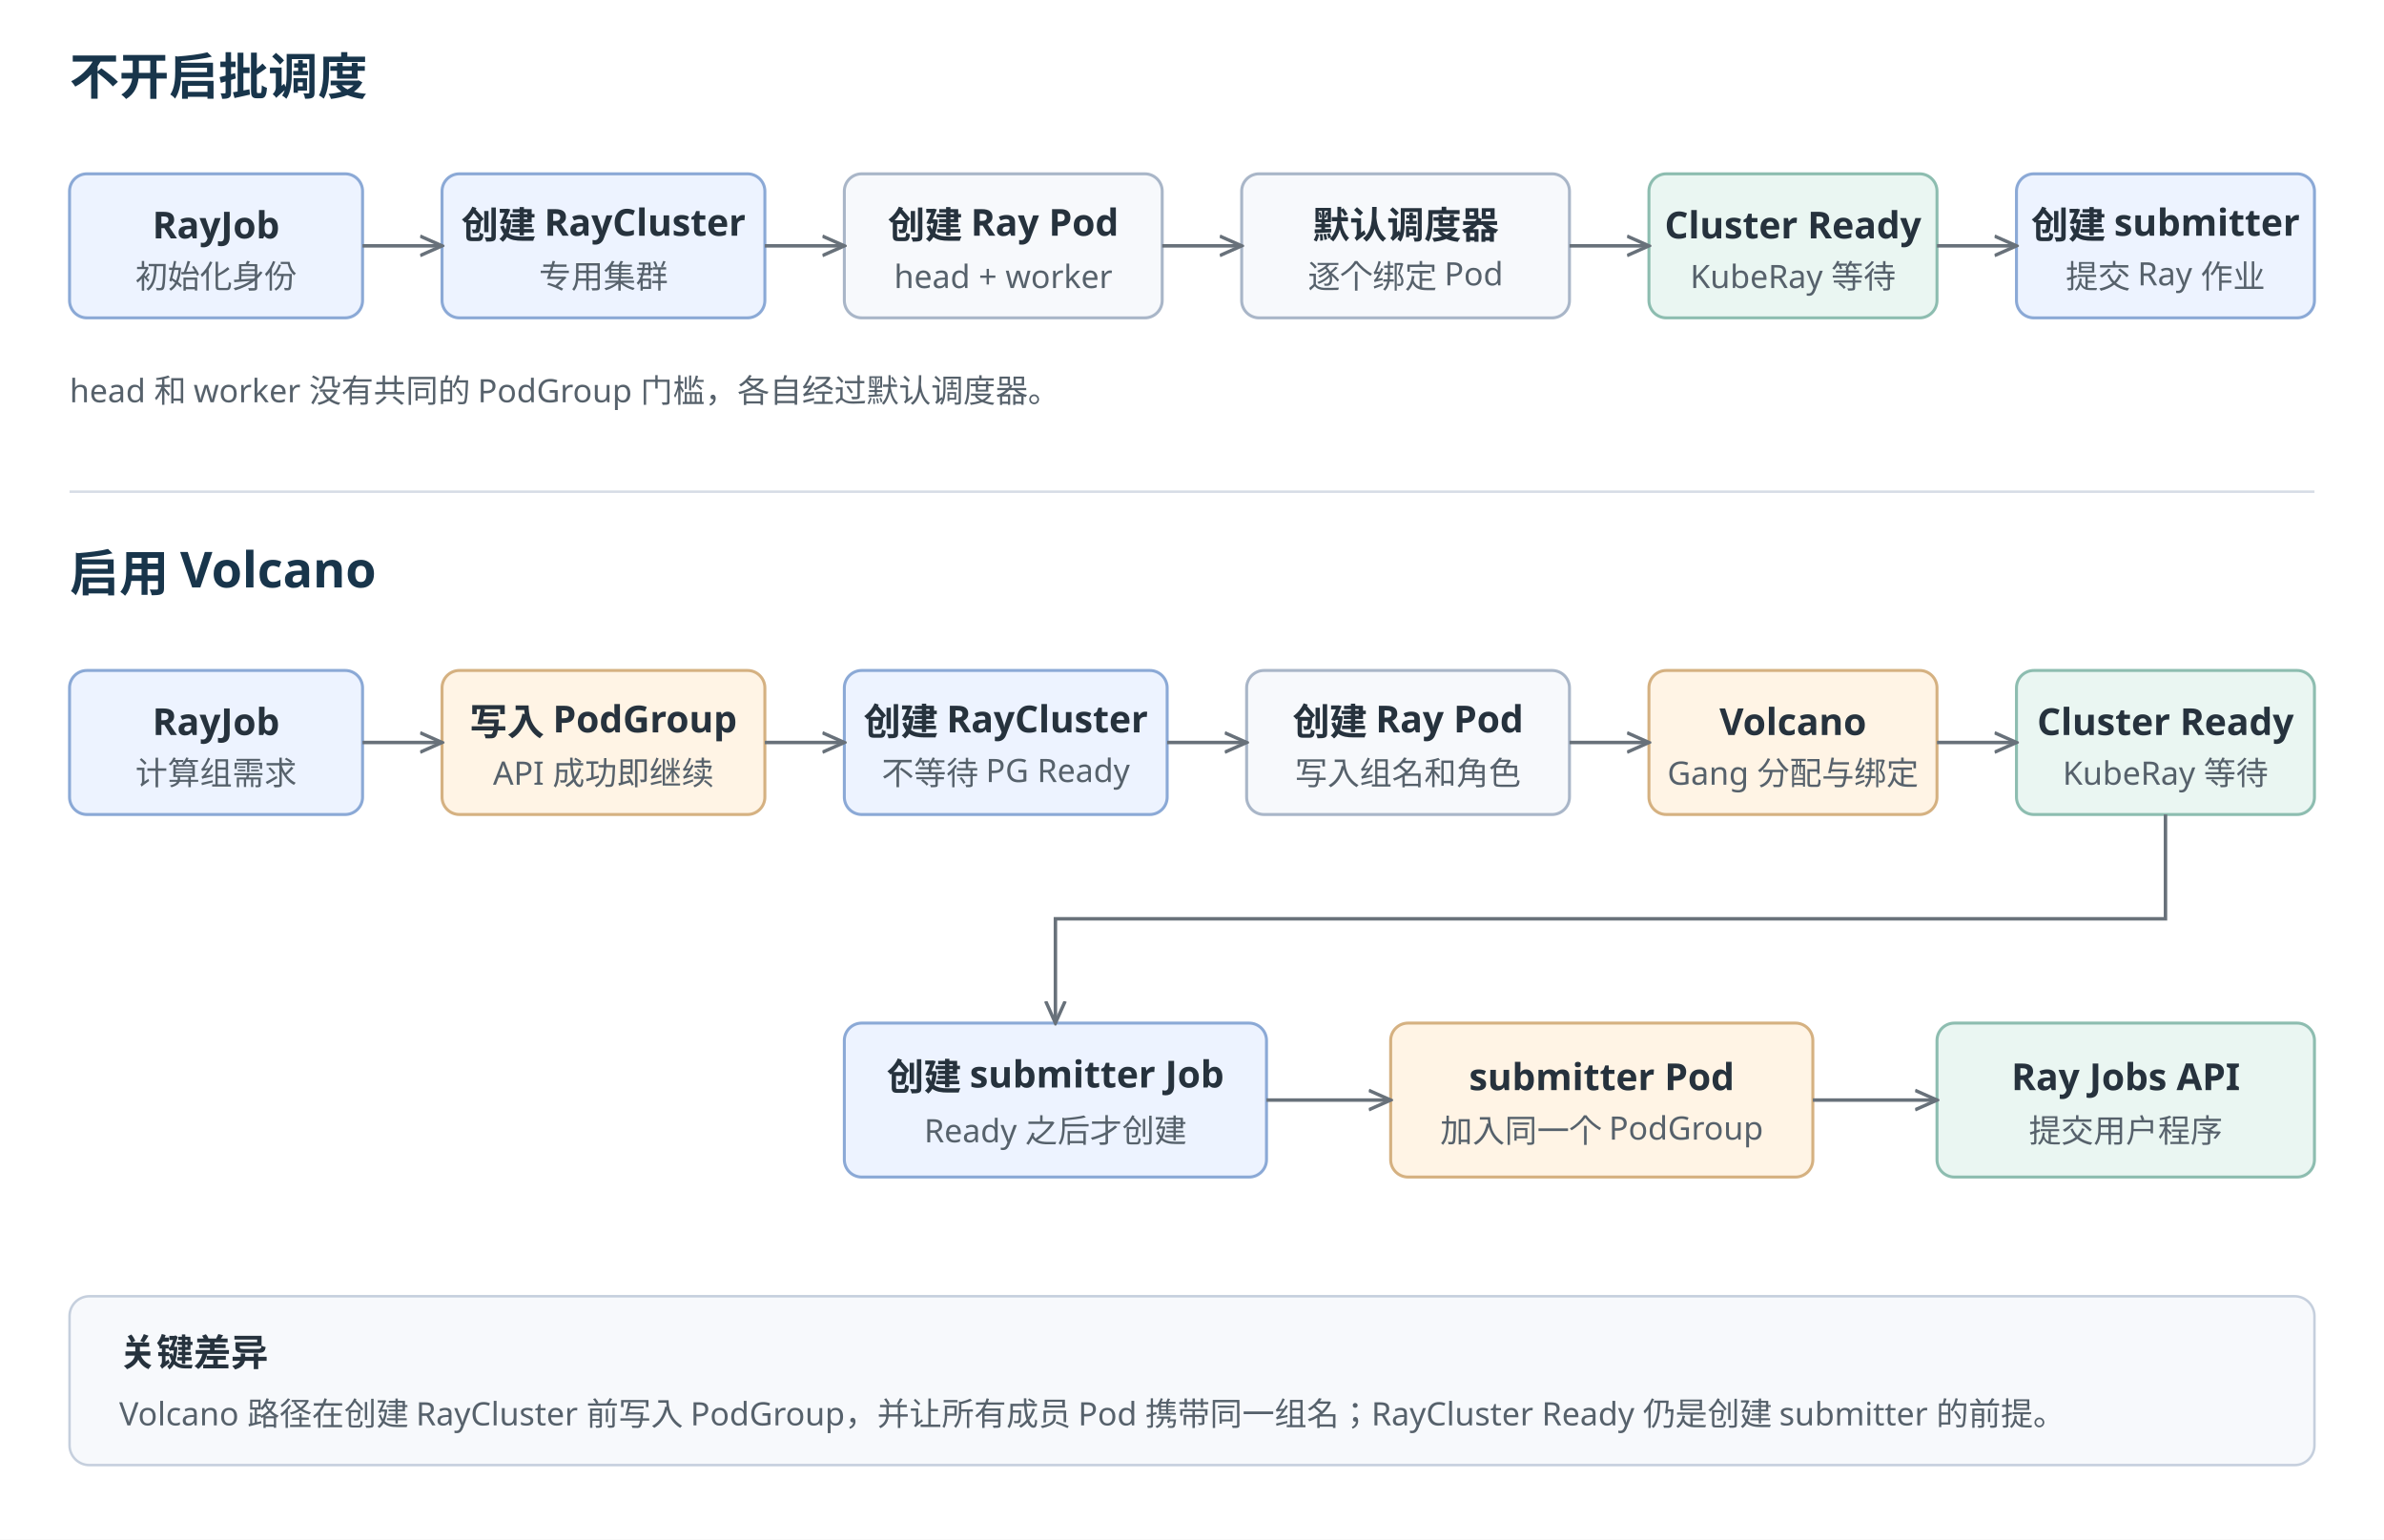
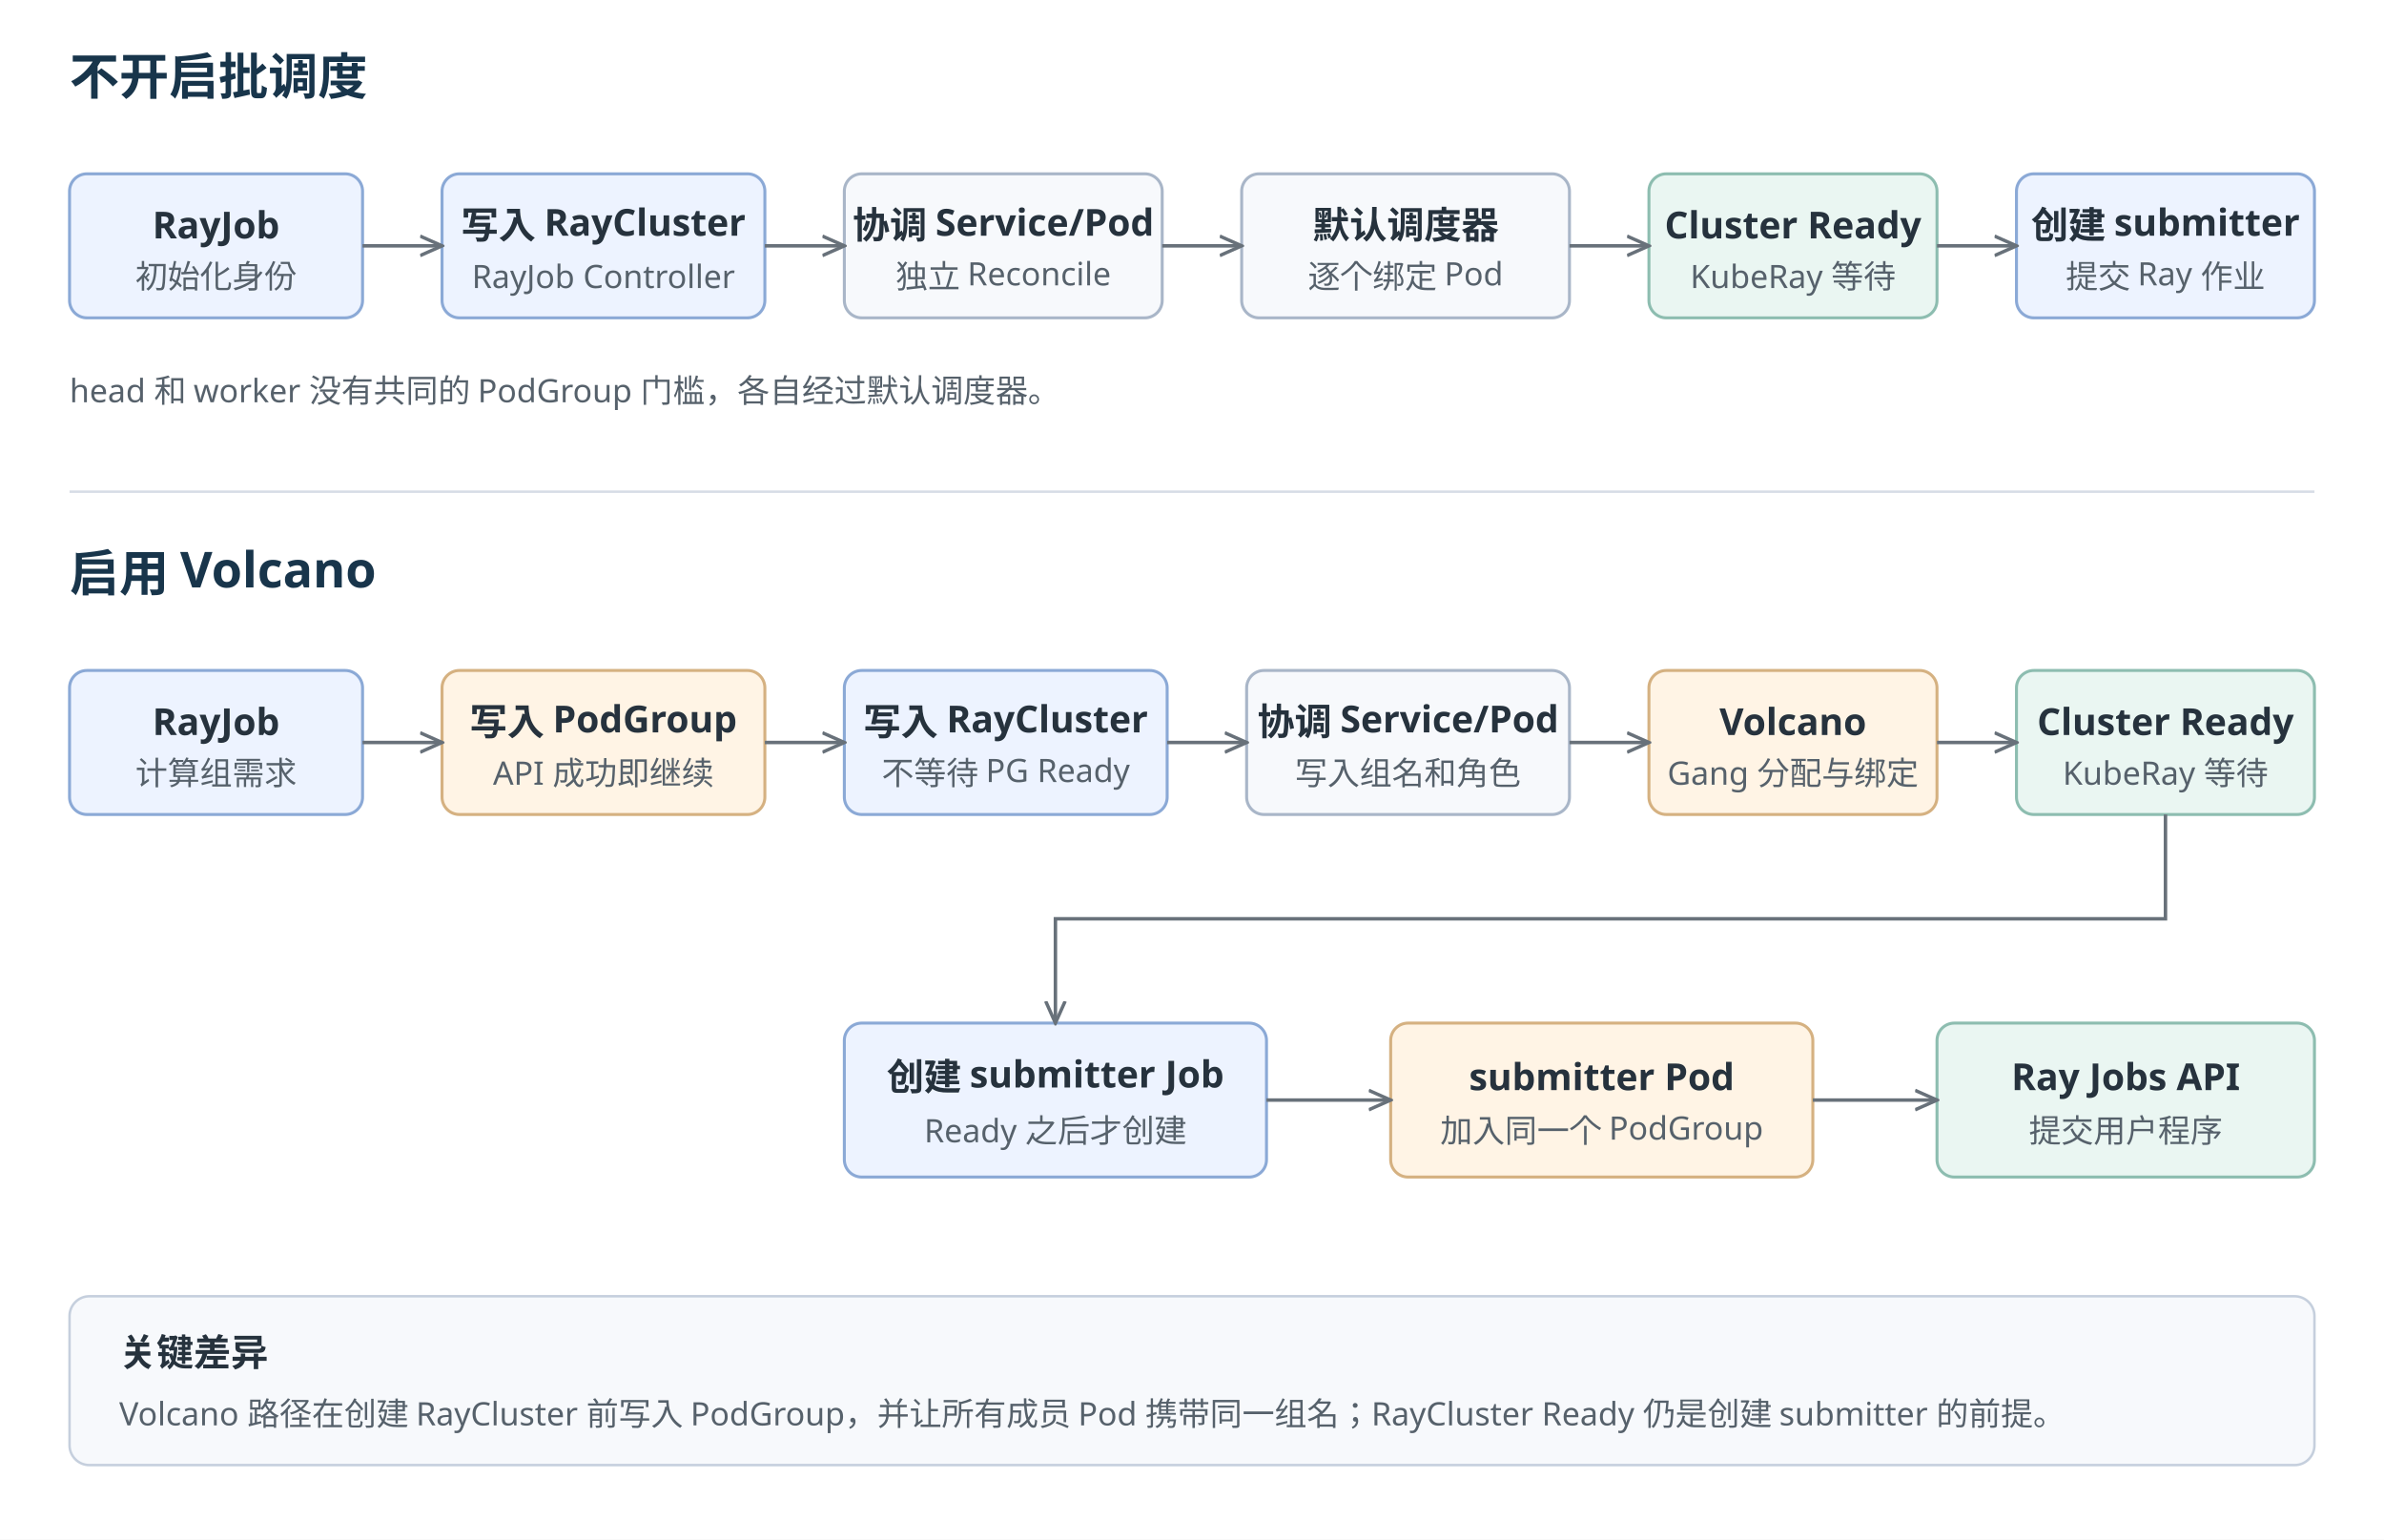
<svg xmlns="http://www.w3.org/2000/svg" width="960" height="620" viewBox="0 0 960 620" style="max-width:960px" role="img" aria-labelledby="kv09-flow-title">
  <defs>
    <marker id="kv09-arrow" viewBox="0 0 10 10" refX="9" refY="5" markerWidth="7" markerHeight="7" orient="auto-start-reverse">
      <path d="M0 1 L9 5 L0 9" fill="none" stroke="#68717a" stroke-width="1.4" />
    </marker>
    <style>
      .t{font-family:"Microsoft YaHei","PingFang SC",sans-serif;fill:#26323d}.h{font-size:20px;font-weight:700;fill:#18354b}.s{font-size:15px;font-weight:600}.n{font-size:13px;fill:#56616b}.box{fill:#f7f9fc;stroke:#a9b6c8;stroke-width:1.2}.ray{fill:#edf3ff;stroke:#8ba9d6}.vol{fill:#fff4e5;stroke:#d5b181}.ok{fill:#eaf6f2;stroke:#8dbdb0}.line{stroke:#68717a;stroke-width:1.4;fill:none;marker-end:url(#kv09-arrow)}
    </style>
  </defs>
  <rect width="960" height="620" fill="white" />
  <text class="t h" x="28" y="38">不开启批调度</text>
  <g class="t">
    <rect class="box ray" x="28" y="70" width="118" height="58" rx="7" />
    <text class="s" x="87" y="96" text-anchor="middle">RayJob</text>
    <text class="n" x="87" y="116" text-anchor="middle">初始化身份</text>
    <rect class="box ray" x="178" y="70" width="130" height="58" rx="7" />
-     <text class="s" x="243" y="96" text-anchor="middle">创建 RayCluster</text>
-     <text class="n" x="243" y="116" text-anchor="middle">专用集群</text>
+     <text class="s" x="243" y="96" text-anchor="middle">写入 RayCluster</text>
+     <text class="n" x="243" y="116" text-anchor="middle">RayJob Controller</text>
    <rect class="box" x="340" y="70" width="128" height="58" rx="7" />
-     <text class="s" x="404" y="96" text-anchor="middle">创建 Ray Pod</text>
-     <text class="n" x="404" y="116" text-anchor="middle">head + worker</text>
+     <text class="s" x="404" y="96" text-anchor="middle">协调 Service/Pod</text>
+     <text class="n" x="404" y="116" text-anchor="middle">独立 Reconcile</text>
    <rect class="box" x="500" y="70" width="132" height="58" rx="7" />
    <text class="s" x="566" y="96" text-anchor="middle">默认调度器</text>
    <text class="n" x="566" y="116" text-anchor="middle">逐个绑定 Pod</text>
    <rect class="box ok" x="664" y="70" width="116" height="58" rx="7" />
    <text class="s" x="722" y="96" text-anchor="middle">Cluster Ready</text>
    <text class="n" x="722" y="116" text-anchor="middle">KubeRay 等待</text>
    <rect class="box ray" x="812" y="70" width="120" height="58" rx="7" />
    <text class="s" x="872" y="96" text-anchor="middle">创建 submitter</text>
    <text class="n" x="872" y="116" text-anchor="middle">提交 Ray 作业</text>
    <path class="line" d="M146 99 H178" />
    <path class="line" d="M308 99 H340" />
    <path class="line" d="M468 99 H500" />
    <path class="line" d="M632 99 H664" />
    <path class="line" d="M780 99 H812" />
  </g>
  <text class="t n" x="28" y="162">head 和 worker 没有共同的 PodGroup 门槛，各自经过默认调度器。</text>
  <line x1="28" y1="198" x2="932" y2="198" stroke="#d7dde6" />
  <text class="t h" x="28" y="238">启用 Volcano</text>
  <g class="t">
    <rect class="box ray" x="28" y="270" width="118" height="58" rx="7" />
    <text class="s" x="87" y="296" text-anchor="middle">RayJob</text>
    <text class="n" x="87" y="316" text-anchor="middle">计算组需求</text>
    <rect class="box vol" x="178" y="270" width="130" height="58" rx="7" />
    <text class="s" x="243" y="296" text-anchor="middle">写入 PodGroup</text>
    <text class="n" x="243" y="316" text-anchor="middle">API 成功即继续</text>
    <rect class="box ray" x="340" y="270" width="130" height="58" rx="7" />
-     <text class="s" x="405" y="296" text-anchor="middle">创建 RayCluster</text>
+     <text class="s" x="405" y="296" text-anchor="middle">写入 RayCluster</text>
    <text class="n" x="405" y="316" text-anchor="middle">不等待 PG Ready</text>
    <rect class="box" x="502" y="270" width="130" height="58" rx="7" />
-     <text class="s" x="567" y="296" text-anchor="middle">创建 Ray Pod</text>
+     <text class="s" x="567" y="296" text-anchor="middle">协调 Service/Pod</text>
    <text class="n" x="567" y="316" text-anchor="middle">写入组名和角色</text>
    <rect class="box vol" x="664" y="270" width="116" height="58" rx="7" />
    <text class="s" x="722" y="296" text-anchor="middle">Volcano</text>
    <text class="n" x="722" y="316" text-anchor="middle">Gang 分配与绑定</text>
    <rect class="box ok" x="812" y="270" width="120" height="58" rx="7" />
    <text class="s" x="872" y="296" text-anchor="middle">Cluster Ready</text>
    <text class="n" x="872" y="316" text-anchor="middle">KubeRay 等待</text>
    <path class="line" d="M146 299 H178" />
    <path class="line" d="M308 299 H340" />
    <path class="line" d="M470 299 H502" />
    <path class="line" d="M632 299 H664" />
    <path class="line" d="M780 299 H812" />
    <rect class="box ray" x="340" y="412" width="170" height="62" rx="7" />
    <text class="s" x="425" y="439" text-anchor="middle">创建 submitter Job</text>
    <text class="n" x="425" y="460" text-anchor="middle">Ready 之后才创建</text>
    <rect class="box vol" x="560" y="412" width="170" height="62" rx="7" />
    <text class="s" x="645" y="439" text-anchor="middle">submitter Pod</text>
    <text class="n" x="645" y="460" text-anchor="middle">加入同一个 PodGroup</text>
    <rect class="box ok" x="780" y="412" width="152" height="62" rx="7" />
    <text class="s" x="856" y="439" text-anchor="middle">Ray Jobs API</text>
    <text class="n" x="856" y="460" text-anchor="middle">提交用户程序</text>
    <path class="line" d="M872 328 V370 H425 V412" />
    <path class="line" d="M510 443 H560" />
    <path class="line" d="M730 443 H780" />
  </g>
  <rect x="28" y="522" width="904" height="68" rx="8" fill="#f7f9fc" stroke="#c5cfdd" />
  <text class="t s" x="48" y="550">关键差异</text>
  <text class="t n" x="48" y="574">Volcano 路径在创建 RayCluster 前写入 PodGroup，并让所有成员 Pod 携带同一组名；RayCluster Ready 仍是创建 submitter 的前提。</text>
</svg>
